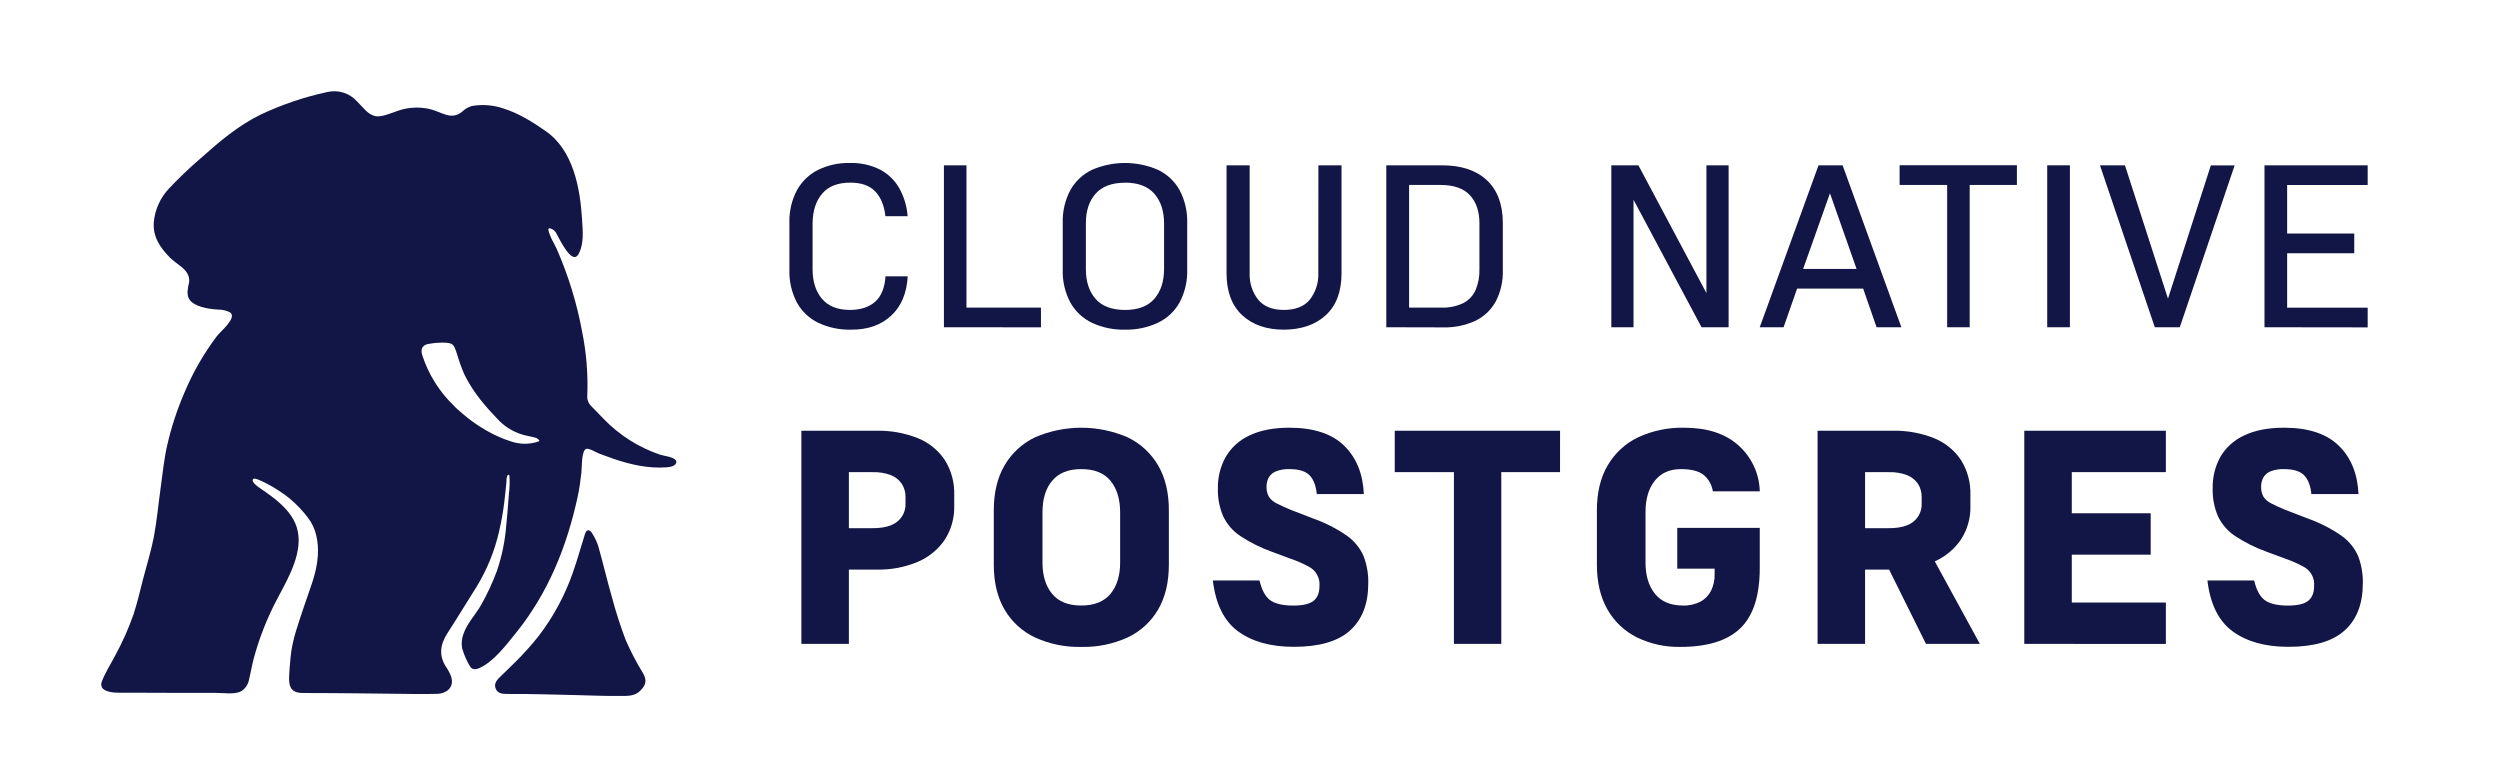
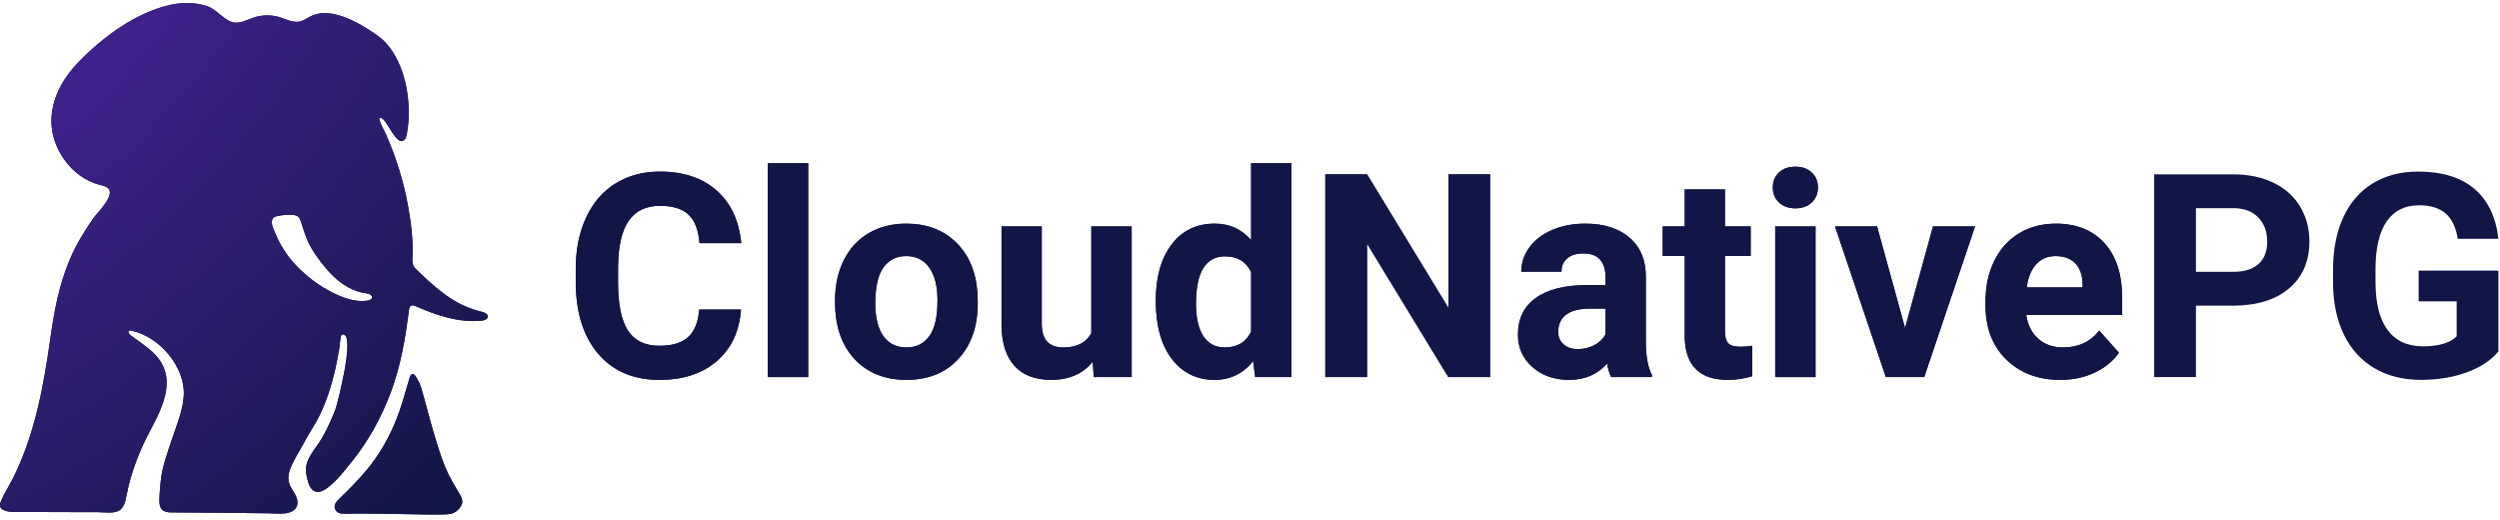
- <svg xmlns="http://www.w3.org/2000/svg" width="239" height="73" viewBox="0 0 239 73" fill="none">
-   <path d="M63.154 43.484C61.093 42.795 59.228 41.619 57.718 40.055C57.322 39.659 56.947 39.247 56.541 38.843C56.396 38.706 56.285 38.538 56.217 38.351C56.149 38.164 56.125 37.964 56.147 37.766C56.222 35.756 56.059 33.744 55.663 31.772C55.159 29.015 54.335 26.326 53.206 23.761C53.069 23.454 52.893 23.163 52.742 22.861C52.67 22.715 52.606 22.563 52.551 22.409C52.485 22.257 52.441 22.097 52.422 21.932C52.422 21.738 52.74 21.873 52.831 21.932C52.958 22.005 53.066 22.108 53.144 22.231C53.413 22.678 54.663 25.464 55.312 24.284C55.851 23.287 55.711 22.08 55.646 20.992C55.461 17.991 54.822 14.374 52.166 12.531C50.903 11.656 49.62 10.842 48.144 10.376C47.176 10.041 46.139 9.957 45.13 10.131C44.794 10.222 44.486 10.395 44.233 10.635C43.131 11.583 42.226 10.678 41.057 10.419C40.259 10.242 39.431 10.242 38.633 10.419C37.825 10.602 37.135 11.004 36.303 11.114C35.705 11.195 35.225 10.845 34.832 10.425C34.6 10.182 34.366 9.942 34.137 9.7C33.782 9.302 33.326 9.008 32.816 8.851C32.307 8.694 31.764 8.679 31.247 8.808C29.058 9.281 26.93 10.005 24.906 10.963C22.751 12.022 21 13.517 19.222 15.098C18.151 16.016 17.13 16.99 16.162 18.015C15.333 18.891 14.82 20.018 14.705 21.218C14.586 22.638 15.316 23.678 16.24 24.618C16.577 24.957 16.989 25.221 17.361 25.528C17.918 25.986 18.255 26.528 18.01 27.285C17.998 27.336 17.989 27.388 17.983 27.441C17.767 28.561 18.215 29.011 19.273 29.348C19.801 29.493 20.343 29.576 20.89 29.596C21.274 29.596 21.653 29.688 21.994 29.865C22.705 30.361 21.086 31.678 20.728 32.141C19.464 33.819 18.416 35.649 17.609 37.588C16.918 39.193 16.375 40.857 15.987 42.56C15.675 43.907 15.545 45.308 15.351 46.687C15.133 48.236 14.998 49.804 14.705 51.342C14.435 52.727 14.007 54.084 13.652 55.455C13.382 56.552 13.113 57.656 12.765 58.733C12.286 60.1 11.695 61.424 10.998 62.693C10.586 63.488 10.072 64.277 9.748 65.118C9.704 65.213 9.681 65.318 9.681 65.423C9.681 65.529 9.704 65.633 9.748 65.729C9.813 65.834 9.907 65.918 10.018 65.972C10.591 66.289 11.456 66.219 12.086 66.222L17.8 66.241H20.706C21.404 66.241 22.43 66.419 23.063 66.082C23.258 65.956 23.425 65.791 23.553 65.598C23.682 65.405 23.769 65.187 23.809 64.959C23.974 64.293 24.079 63.612 24.257 62.955C24.802 60.936 25.575 58.987 26.562 57.144C27.594 55.202 29.073 52.667 28.37 50.41C28.055 49.405 27.344 48.608 26.562 47.932C26.164 47.584 25.727 47.283 25.302 46.973C25.054 46.79 24.111 46.248 24.154 45.895C24.181 45.639 24.575 45.812 24.715 45.863C25.003 45.98 25.285 46.114 25.558 46.264C25.946 46.464 26.323 46.686 26.686 46.927C27.044 47.158 27.388 47.409 27.718 47.679C28.05 47.958 28.364 48.256 28.661 48.573C28.94 48.867 29.203 49.176 29.447 49.499C30.229 50.526 30.463 51.797 30.385 53.123C30.282 54.833 29.593 56.355 29.073 57.95C28.553 59.544 27.925 61.153 27.775 62.866C27.715 63.544 27.645 64.226 27.637 64.905C27.637 65.786 27.958 66.252 28.96 66.252C32.621 66.252 36.279 66.314 39.939 66.349C40.553 66.349 41.17 66.349 41.787 66.332C42.703 66.314 43.627 65.64 43.005 64.388C42.928 64.216 42.837 64.05 42.735 63.892C41.927 62.761 42.046 61.664 42.773 60.538C43.711 59.089 44.599 57.61 45.526 56.153C46.546 54.498 47.286 52.686 47.716 50.79C47.935 49.852 48.102 48.904 48.217 47.948C48.268 47.53 48.314 47.11 48.355 46.693C48.376 46.48 48.398 46.27 48.416 46.057C48.416 45.933 48.416 45.809 48.441 45.685C48.45 45.587 48.487 45.493 48.548 45.416C48.563 45.401 48.582 45.391 48.602 45.388C48.623 45.385 48.644 45.389 48.662 45.4C48.684 45.424 48.697 45.456 48.699 45.489C48.744 46.044 48.73 46.603 48.656 47.156L48.616 47.695C48.602 47.873 48.575 48.053 48.575 48.233C48.524 48.877 48.47 49.521 48.403 50.165C48.291 51.675 47.987 53.165 47.498 54.599C47.081 55.721 46.575 56.808 45.984 57.85C45.469 58.752 44.61 59.647 44.295 60.641C44.141 61.061 44.1 61.514 44.177 61.955C44.347 62.569 44.601 63.156 44.931 63.701C45.122 64.04 45.469 64.029 45.852 63.857C47.199 63.245 48.389 61.667 49.305 60.533C52.406 56.697 54.2 52.236 55.231 47.458C55.396 46.698 55.501 45.925 55.584 45.155C55.646 44.648 55.566 42.943 56.102 42.9C56.406 42.878 56.996 43.255 57.289 43.366C57.715 43.53 58.141 43.687 58.572 43.835C60.228 44.406 61.966 44.81 63.73 44.675C64.024 44.651 64.6 44.578 64.654 44.201C64.719 43.703 63.515 43.6 63.154 43.484ZM51.555 42.138C51.533 42.202 51.431 42.221 51.377 42.24C50.533 42.503 49.627 42.482 48.796 42.181C48.41 42.059 48.031 41.915 47.662 41.747C47.499 41.675 47.337 41.6 47.177 41.521C46.006 40.931 44.919 40.186 43.945 39.306C43.856 39.231 43.767 39.15 43.675 39.069C43.584 38.989 43.487 38.9 43.406 38.8C42.007 37.461 40.962 35.795 40.368 33.952C40.176 33.38 40.386 32.96 40.99 32.874C41.398 32.798 41.811 32.757 42.226 32.753C43.371 32.753 43.379 32.906 43.703 33.887C43.887 34.515 44.108 35.132 44.365 35.735C44.414 35.837 44.462 35.942 44.519 36.044C45.305 37.585 46.434 38.884 47.627 40.128C47.886 40.398 48.172 40.64 48.481 40.85L48.543 40.89C48.959 41.169 49.412 41.386 49.89 41.534L50.159 41.61C50.496 41.699 50.849 41.739 51.175 41.841C51.312 41.879 51.435 41.957 51.528 42.065C51.538 42.074 51.545 42.085 51.55 42.098C51.555 42.111 51.556 42.124 51.555 42.138C51.555 42.138 51.555 42.127 51.555 42.13V42.138Z" fill="#121646" />
-   <path d="M48.457 66.343H48.635C50.744 66.327 52.853 66.405 54.965 66.448C56.438 66.481 57.912 66.553 59.382 66.534C60.005 66.534 60.686 66.553 61.195 66.047C61.769 65.481 61.866 65.045 61.465 64.344C60.843 63.331 60.292 62.276 59.816 61.187C59.305 59.836 58.863 58.459 58.491 57.063C58.038 55.482 57.666 53.877 57.217 52.293C57.076 51.822 56.867 51.375 56.597 50.965C56.328 50.555 56.058 50.615 55.916 51.073C55.528 52.295 55.194 53.537 54.763 54.744C54.005 56.922 52.903 58.964 51.501 60.794C50.777 61.709 49.996 62.576 49.162 63.391C48.75 63.803 48.33 64.199 47.91 64.611C47.541 64.964 47.156 65.333 47.406 65.877C47.6 66.297 48.045 66.341 48.457 66.343Z" fill="#121646" />
-   <path d="M81.35 31.516C80.273 31.541 79.206 31.317 78.23 30.862C77.365 30.444 76.65 29.768 76.186 28.928C75.679 27.96 75.432 26.878 75.466 25.787V21.331C75.43 20.232 75.681 19.141 76.196 18.169C76.66 17.335 77.365 16.661 78.219 16.235C79.16 15.781 80.195 15.557 81.239 15.58C82.247 15.549 83.247 15.769 84.148 16.221C84.919 16.631 85.556 17.254 85.983 18.015C86.434 18.832 86.702 19.738 86.769 20.669H84.647C84.528 19.638 84.199 18.845 83.661 18.29C83.122 17.735 82.33 17.459 81.285 17.461C80.089 17.461 79.191 17.814 78.591 18.522C77.991 19.229 77.689 20.181 77.683 21.377V25.733C77.683 26.913 77.982 27.857 78.58 28.564C79.178 29.272 80.066 29.626 81.244 29.628C82.276 29.628 83.084 29.359 83.669 28.841C84.253 28.324 84.579 27.511 84.655 26.417H86.777C86.689 28.033 86.159 29.29 85.185 30.188C84.212 31.086 82.933 31.529 81.35 31.516Z" fill="#121646" />
-   <path d="M90.239 31.285V15.804H92.394V29.407H99.516V31.293L90.239 31.285Z" fill="#121646" />
-   <path d="M107.546 31.516C106.459 31.542 105.381 31.318 104.394 30.862C103.522 30.446 102.801 29.77 102.328 28.928C101.815 27.962 101.563 26.88 101.598 25.787V21.331C101.561 20.232 101.813 19.141 102.328 18.169C102.801 17.326 103.522 16.651 104.394 16.235C105.389 15.803 106.463 15.581 107.547 15.581C108.632 15.581 109.705 15.803 110.7 16.235C111.572 16.651 112.294 17.326 112.766 18.169C113.281 19.141 113.533 20.232 113.496 21.331V25.757C113.533 26.857 113.281 27.947 112.766 28.92C112.294 29.762 111.572 30.438 110.7 30.854C109.713 31.313 108.634 31.54 107.546 31.516V31.516ZM107.546 17.469C106.289 17.469 105.35 17.823 104.728 18.53C104.107 19.238 103.801 20.189 103.81 21.385V25.733C103.81 26.913 104.116 27.857 104.728 28.564C105.341 29.272 106.28 29.627 107.546 29.631C108.803 29.631 109.74 29.276 110.355 28.567C110.971 27.857 111.281 26.907 111.285 25.714V21.377C111.285 20.181 110.975 19.23 110.355 18.522C109.736 17.814 108.799 17.461 107.546 17.461V17.469Z" fill="#121646" />
-   <path d="M126.038 15.804H128.25V26.129C128.25 27.869 127.752 29.2 126.758 30.121C125.763 31.042 124.425 31.507 122.744 31.516C121.076 31.516 119.745 31.055 118.752 30.132C117.759 29.209 117.26 27.874 117.257 26.129V15.804H119.468V26.088C119.425 27.009 119.711 27.915 120.276 28.642C120.815 29.299 121.634 29.628 122.733 29.628C123.854 29.628 124.683 29.299 125.222 28.642C125.784 27.913 126.071 27.008 126.03 26.088L126.038 15.804Z" fill="#121646" />
-   <path d="M132.53 31.285V15.804H137.861C139.691 15.804 141.114 16.275 142.131 17.218C143.147 18.161 143.66 19.515 143.669 21.28V25.822C143.704 26.863 143.471 27.897 142.993 28.823C142.551 29.624 141.872 30.269 141.048 30.668C140.081 31.113 139.025 31.329 137.961 31.298L132.53 31.285ZM137.708 17.681H134.709V29.407H137.761C138.498 29.439 139.231 29.29 139.898 28.974C140.419 28.703 140.833 28.262 141.069 27.724C141.326 27.108 141.449 26.445 141.433 25.779V21.331C141.433 20.211 141.131 19.323 140.528 18.667C139.924 18.012 138.988 17.683 137.718 17.681H137.708Z" fill="#121646" />
-   <path d="M162.667 31.285L156.165 19.098V31.285H154.042V15.804H156.631L163.133 28.015V15.804H165.256V31.285H162.667Z" fill="#121646" />
-   <path d="M179.401 31.285L178.118 27.592H171.802L170.511 31.285H168.232L173.851 15.804H176.152L181.771 31.285H179.401ZM177.488 25.711L174.945 18.479L172.378 25.711H177.488Z" fill="#121646" />
-   <path d="M192.815 17.681H188.303V31.285H186.149V17.681H181.602V15.796H192.815V17.681Z" fill="#121646" />
-   <path d="M195.714 31.285V15.804H197.882V31.285H195.714Z" fill="#121646" />
-   <path d="M208.388 31.285H205.999L200.757 15.804H203.146L207.259 28.553L211.354 15.815H213.63L208.388 31.285Z" fill="#121646" />
-   <path d="M216.485 31.285V15.804H226.35V17.689H218.651V22.328H225.067V24.214H218.651V29.413H226.35V31.298L216.485 31.285Z" fill="#121646" />
-   <path d="M83.86 54.453H81.153V61.554H76.611V41.181H83.774C85.138 41.146 86.494 41.389 87.761 41.895C88.803 42.317 89.695 43.041 90.322 43.975C90.948 44.977 91.263 46.142 91.225 47.323V48.341C91.26 49.519 90.93 50.678 90.279 51.66C89.628 52.588 88.724 53.31 87.674 53.739C86.465 54.236 85.167 54.479 83.86 54.453V54.453ZM83.424 45.138H81.153V50.493H83.424C84.49 50.493 85.281 50.281 85.794 49.855C86.047 49.648 86.248 49.385 86.382 49.086C86.516 48.788 86.58 48.463 86.567 48.136V47.525C86.577 47.078 86.455 46.638 86.217 46.259C85.963 45.885 85.603 45.596 85.183 45.429C84.621 45.217 84.023 45.118 83.424 45.138V45.138Z" fill="#121646" />
-   <path d="M103.36 61.845C101.841 61.881 100.333 61.573 98.95 60.942C97.732 60.371 96.716 59.443 96.038 58.281C95.349 57.106 95.005 55.675 95.007 53.987V48.778C95.007 47.088 95.351 45.656 96.038 44.484C96.719 43.32 97.734 42.387 98.95 41.806C100.347 41.202 101.852 40.89 103.373 40.89C104.895 40.89 106.4 41.202 107.797 41.806C109.014 42.387 110.03 43.319 110.711 44.484C111.399 45.658 111.743 47.09 111.743 48.778V53.987C111.743 55.677 111.399 57.108 110.711 58.281C110.033 59.443 109.018 60.371 107.799 60.942C106.407 61.575 104.889 61.883 103.36 61.845V61.845ZM103.36 44.847C102.116 44.847 101.205 45.222 100.58 45.968C99.955 46.714 99.662 47.719 99.662 48.98V53.782C99.662 55.025 99.968 56.02 100.58 56.767C101.192 57.513 102.116 57.888 103.36 57.888C104.605 57.888 105.555 57.513 106.167 56.767C106.778 56.021 107.085 55.024 107.085 53.782V48.98C107.085 47.722 106.779 46.719 106.167 45.968C105.554 45.217 104.619 44.844 103.36 44.847Z" fill="#121646" />
-   <path d="M123.266 44.847C122.835 44.832 122.405 44.902 122 45.052C121.708 45.162 121.462 45.367 121.3 45.634C121.149 45.91 121.073 46.222 121.082 46.536C121.067 46.865 121.143 47.192 121.3 47.482C121.485 47.759 121.742 47.981 122.043 48.123C122.394 48.306 122.851 48.516 123.412 48.748L125.507 49.556C126.646 49.956 127.727 50.504 128.724 51.186C129.428 51.672 129.986 52.341 130.34 53.12C130.672 53.968 130.831 54.874 130.806 55.784C130.806 57.723 130.229 59.217 129.074 60.266C127.919 61.315 126.123 61.838 123.687 61.837C121.494 61.837 119.723 61.346 118.375 60.366C117.026 59.385 116.218 57.761 115.95 55.493H120.408C120.621 56.385 120.947 57.007 121.397 57.354C121.847 57.702 122.59 57.893 123.638 57.893C124.551 57.893 125.195 57.742 125.575 57.441C125.955 57.139 126.14 56.67 126.14 56.029C126.177 55.642 126.093 55.253 125.9 54.916C125.708 54.578 125.415 54.308 125.063 54.143C124.539 53.862 123.993 53.624 123.431 53.432L121.545 52.732C120.502 52.356 119.507 51.858 118.582 51.248C117.873 50.78 117.305 50.128 116.939 49.362C116.575 48.512 116.401 47.593 116.43 46.668C116.413 45.625 116.67 44.596 117.176 43.684C117.703 42.782 118.496 42.065 119.447 41.631C120.465 41.137 121.741 40.89 123.274 40.89C125.584 40.89 127.325 41.462 128.497 42.606C129.67 43.75 130.299 45.293 130.383 47.234H125.885C125.806 46.439 125.58 45.844 125.2 45.445C124.821 45.047 124.179 44.847 123.266 44.847Z" fill="#121646" />
-   <path d="M149.139 45.138H143.523V61.554H138.995V45.138H133.338V41.181H149.142L149.139 45.138Z" fill="#121646" />
-   <path d="M160.636 61.845C159.207 61.873 157.792 61.563 156.504 60.942C155.319 60.357 154.336 59.43 153.681 58.281C153.003 57.106 152.663 55.675 152.663 53.987V48.778C152.663 47.088 153.008 45.656 153.697 44.484C154.377 43.319 155.39 42.387 156.607 41.806C157.987 41.168 159.496 40.854 161.016 40.89C163.209 40.89 164.936 41.453 166.196 42.579C166.819 43.133 167.321 43.809 167.672 44.564C168.023 45.32 168.214 46.14 168.235 46.973H163.75C163.657 46.35 163.335 45.785 162.848 45.386C162.383 45.027 161.665 44.847 160.693 44.847C159.616 44.847 158.781 45.221 158.191 45.968C157.6 46.715 157.307 47.719 157.312 48.98V53.782C157.312 55.025 157.613 56.02 158.215 56.767C158.816 57.514 159.709 57.888 160.892 57.888C161.479 57.909 162.061 57.778 162.581 57.508C163.014 57.269 163.364 56.903 163.583 56.46C163.814 55.98 163.929 55.452 163.917 54.919V54.364H160.346V50.467H168.233V54.308C168.233 56.946 167.616 58.862 166.382 60.056C165.148 61.25 163.233 61.846 160.636 61.845Z" fill="#121646" />
-   <path d="M178.301 54.453V61.554H173.76V41.181H180.92C182.283 41.146 183.64 41.389 184.906 41.895C185.949 42.317 186.841 43.041 187.468 43.975C188.094 44.977 188.408 46.142 188.37 47.323V48.341C188.407 49.496 188.087 50.634 187.455 51.601C186.83 52.504 185.969 53.219 184.966 53.667L189.275 61.554H184.122L180.599 54.453H178.301ZM180.572 45.138H178.301V50.493H180.572C181.639 50.493 182.429 50.281 182.943 49.855C183.194 49.647 183.394 49.384 183.528 49.086C183.661 48.788 183.723 48.463 183.71 48.136V47.525C183.721 47.078 183.6 46.638 183.363 46.259C183.109 45.885 182.748 45.596 182.328 45.429C181.768 45.217 181.171 45.118 180.572 45.138V45.138Z" fill="#121646" />
-   <path d="M193.521 61.554V41.181H207.057V45.138H198.063V49.069H205.605V53.026H198.063V57.605H207.057V61.562L193.521 61.554Z" fill="#121646" />
-   <path d="M218.346 44.847C217.915 44.833 217.485 44.902 217.08 45.052C216.79 45.163 216.544 45.368 216.383 45.634C216.231 45.91 216.156 46.222 216.164 46.536C216.15 46.865 216.226 47.192 216.383 47.482C216.568 47.759 216.825 47.981 217.126 48.123C217.474 48.306 217.934 48.516 218.492 48.748L220.588 49.556C221.727 49.955 222.808 50.503 223.804 51.186C224.508 51.672 225.067 52.34 225.42 53.12C225.752 53.968 225.911 54.874 225.886 55.784C225.886 57.723 225.309 59.217 224.154 60.266C222.999 61.315 221.203 61.838 218.767 61.837C216.574 61.837 214.803 61.346 213.455 60.366C212.106 59.385 211.298 57.761 211.03 55.493H215.496C215.709 56.385 216.035 57.007 216.485 57.354C216.935 57.702 217.678 57.893 218.726 57.893C219.637 57.893 220.283 57.742 220.66 57.441C221.037 57.139 221.229 56.67 221.229 56.029C221.265 55.642 221.181 55.253 220.989 54.916C220.796 54.578 220.503 54.308 220.151 54.143C219.633 53.862 219.092 53.624 218.535 53.432L216.649 52.732C215.606 52.356 214.612 51.858 213.686 51.248C212.977 50.78 212.408 50.128 212.04 49.362C211.676 48.512 211.503 47.593 211.531 46.668C211.511 45.627 211.763 44.597 212.264 43.684C212.791 42.781 213.584 42.064 214.535 41.631C215.553 41.137 216.828 40.89 218.36 40.89C220.671 40.89 222.413 41.462 223.586 42.606C224.758 43.75 225.387 45.293 225.471 47.234H220.967C220.89 46.44 220.662 45.844 220.283 45.445C219.904 45.047 219.259 44.847 218.346 44.847Z" fill="#121646" />
+ <svg xmlns="http://www.w3.org/2000/svg" width="303" height="63" viewBox="0 0 303 63" fill="none">
+   <path d="M53.974 56.597C53.384 55.163 52.949 53.661 52.506 52.172C52.003 50.474 51.587 48.751 51.089 47.053C50.942 46.553 50.693 46.066 50.406 45.628C50.121 45.192 49.825 45.258 49.675 45.75C49.269 47.071 48.924 48.411 48.473 49.714C47.656 52.066 46.544 54.255 45.021 56.256C44.261 57.255 43.411 58.181 42.532 59.074C42.092 59.521 41.644 59.96 41.194 60.398C40.801 60.782 40.389 61.184 40.667 61.767C40.882 62.218 41.361 62.261 41.805 62.259C41.869 62.259 41.932 62.257 41.994 62.257C44.265 62.219 46.536 62.281 48.807 62.307C50.392 62.325 51.979 62.39 53.563 62.354C54.232 62.339 54.966 62.361 55.51 61.813C56.122 61.197 56.22 60.727 55.78 59.976C55.133 58.875 54.457 57.772 53.974 56.597Z" fill="#121646" />
+   <path d="M58.418 37.795C58.123 37.722 57.834 37.643 57.554 37.552C54.646 36.623 52.636 34.734 50.425 32.608C50.087 32.282 49.977 31.91 50.001 31.444C50.126 29.271 49.864 27.125 49.482 24.994C48.943 22.021 48.052 19.147 46.839 16.375C46.566 15.754 46.202 15.204 46.012 14.544C45.993 14.472 45.978 14.389 46.027 14.332C46.08 14.268 46.186 14.283 46.266 14.313C46.972 14.601 48.094 17.79 49 16.975C49.194 16.801 49.265 16.535 49.315 16.28C50.085 12.481 49.114 6.627 45.721 4.276C44.162 3.196 42.453 2.145 40.583 1.725C39.627 1.512 38.588 1.524 37.709 1.956C37.273 2.169 36.878 2.483 36.404 2.597C35.559 2.805 34.717 2.331 33.883 2.077C32.871 1.774 31.767 1.789 30.766 2.126C29.962 2.395 29.159 2.873 28.325 2.718C27.168 2.502 26.334 1.167 25.136 0.758C23.699 0.265 22.103 0.265 20.631 0.595C16.407 1.543 12.441 4.509 9.487 7.56C6.245 10.909 4.956 15.337 7.822 19.379C8.847 20.824 10.351 21.95 12.069 22.394C12.403 22.481 12.755 22.549 13.032 22.754C14.124 23.565 11.819 25.738 11.326 26.443C10.264 27.972 9.275 29.556 8.539 31.27C7.175 34.444 6.579 37.636 6.101 41.034C5.275 46.911 4.168 52.952 1.419 58.26C0.975 59.113 0.422 59.962 0.073 60.857C-0.011 61.07 -0.037 61.32 0.073 61.517C0.138 61.631 0.243 61.719 0.357 61.779C0.971 62.12 1.904 62.044 2.583 62.048C4.631 62.055 6.678 62.063 8.729 62.067C9.772 62.07 10.814 62.074 11.857 62.074C12.608 62.074 13.712 62.264 14.394 61.903C14.834 61.672 15.076 61.179 15.198 60.694C15.375 59.981 15.489 59.249 15.679 58.536C16.263 56.356 17.094 54.281 18.159 52.288C19.85 49.121 21.617 45.542 18.478 42.652C17.651 41.894 16.7 41.291 15.813 40.609C15.643 40.476 15.475 40.207 15.654 40.086C15.723 40.037 15.816 40.048 15.904 40.067C19.328 40.784 22.494 44.462 22.281 47.984C22.168 49.823 21.428 51.472 20.867 53.178C20.298 54.911 19.631 56.625 19.471 58.468C19.406 59.195 19.331 59.931 19.324 60.663C19.312 61.611 19.669 62.1 20.745 62.103C24.685 62.111 28.625 62.172 32.565 62.21C33.565 62.221 35.621 62.551 36.023 61.258C36.17 60.78 35.981 60.269 35.735 59.836C35.488 59.403 35.173 58.998 35.041 58.516C34.798 57.656 35.177 56.749 35.58 55.95C36.046 55.024 36.626 54.156 37.089 53.231C37.632 52.253 38.269 51.342 38.758 50.331C39.273 49.272 39.691 48.169 40.036 47.047C40.502 45.541 40.84 43.998 41.105 42.447C41.161 42.112 41.198 41.773 41.239 41.434C41.259 41.264 41.28 41.094 41.304 40.925C41.332 40.735 41.374 40.509 41.62 40.527C43.09 40.63 40.884 49.044 40.691 49.557C40.24 50.763 39.698 51.935 39.06 53.057C38.26 54.464 36.789 55.741 37.149 57.519C37.278 58.149 37.43 59.051 37.998 59.449C38.779 59.999 39.785 59.085 40.338 58.589C41.21 57.803 41.912 56.868 42.647 55.957C44.672 53.455 46.23 50.607 47.364 47.6C48.596 44.317 49.146 41.052 49.578 37.594C49.604 37.396 49.646 37.172 49.813 37.067C50.003 36.946 50.249 37.037 50.453 37.128C52.956 38.235 55.66 39.13 58.381 38.868C58.715 38.834 59.132 38.694 59.139 38.36C59.146 38.03 58.741 37.87 58.418 37.795ZM45.106 36.085C45.079 36.18 45.007 36.263 44.923 36.316C44.764 36.415 44.552 36.441 44.369 36.46C43.156 36.585 41.962 36.214 40.87 35.721C40.696 35.645 40.521 35.566 40.347 35.478C38.682 34.652 37.135 33.472 35.857 32.123C34.773 30.977 33.916 29.62 33.328 28.157C33.203 27.846 33.055 27.513 32.983 27.183C32.922 26.902 32.96 26.572 33.177 26.378C33.313 26.257 33.499 26.212 33.677 26.173C34.272 26.056 34.905 25.991 35.508 26.044C35.755 26.06 36.012 26.125 36.187 26.295C36.342 26.442 36.419 26.651 36.487 26.856C36.782 27.743 37.03 28.657 37.45 29.499C37.875 30.352 38.436 31.152 39.02 31.903C39.232 32.175 39.453 32.441 39.68 32.703C40.806 33.996 42.285 35.153 44.014 35.482C44.083 35.497 44.15 35.509 44.223 35.52C44.462 35.554 44.712 35.577 44.917 35.71C45.015 35.775 45.103 35.876 45.114 35.994C45.113 36.024 45.113 36.054 45.106 36.085Z" fill="#121646" />
+   <path d="M53.974 56.597C53.384 55.163 52.949 53.661 52.506 52.172C52.003 50.474 51.587 48.751 51.089 47.053C50.942 46.553 50.693 46.066 50.406 45.628C50.121 45.192 49.825 45.258 49.675 45.75C49.269 47.071 48.924 48.411 48.473 49.714C47.656 52.066 46.544 54.255 45.021 56.256C44.261 57.255 43.411 58.181 42.532 59.074C42.092 59.521 41.644 59.96 41.194 60.398C40.801 60.782 40.389 61.184 40.667 61.767C40.882 62.218 41.361 62.261 41.805 62.259C41.869 62.259 41.932 62.257 41.994 62.257C44.265 62.219 46.536 62.281 48.807 62.307C50.392 62.325 51.979 62.39 53.563 62.354C54.232 62.339 54.966 62.361 55.51 61.813C56.122 61.197 56.22 60.727 55.78 59.976C55.133 58.875 54.457 57.772 53.974 56.597Z" fill="url(#paint0_radial_247_49)" />
+   <path d="M58.418 37.795C58.123 37.722 57.834 37.643 57.554 37.552C54.646 36.623 52.636 34.734 50.425 32.608C50.087 32.282 49.977 31.91 50.001 31.444C50.126 29.271 49.864 27.125 49.482 24.994C48.943 22.021 48.052 19.147 46.839 16.375C46.566 15.754 46.202 15.204 46.012 14.544C45.993 14.472 45.978 14.389 46.027 14.332C46.08 14.268 46.186 14.283 46.266 14.313C46.972 14.601 48.094 17.79 49 16.975C49.194 16.801 49.265 16.535 49.315 16.28C50.085 12.481 49.114 6.627 45.721 4.276C44.162 3.196 42.453 2.145 40.583 1.725C39.627 1.512 38.588 1.524 37.709 1.956C37.273 2.169 36.878 2.483 36.404 2.597C35.559 2.805 34.717 2.331 33.883 2.077C32.871 1.774 31.767 1.789 30.766 2.126C29.962 2.395 29.159 2.873 28.325 2.718C27.168 2.502 26.334 1.167 25.136 0.758C23.699 0.265 22.103 0.265 20.631 0.595C16.407 1.543 12.441 4.509 9.487 7.56C6.245 10.909 4.956 15.337 7.822 19.379C8.847 20.824 10.351 21.95 12.069 22.394C12.403 22.481 12.755 22.549 13.032 22.754C14.124 23.565 11.819 25.738 11.326 26.443C10.264 27.972 9.275 29.556 8.539 31.27C7.175 34.444 6.579 37.636 6.101 41.034C5.275 46.911 4.168 52.952 1.419 58.26C0.975 59.113 0.422 59.962 0.073 60.857C-0.011 61.07 -0.037 61.32 0.073 61.517C0.138 61.631 0.243 61.719 0.357 61.779C0.971 62.12 1.904 62.044 2.583 62.048C4.631 62.055 6.678 62.063 8.729 62.067C9.772 62.07 10.814 62.074 11.857 62.074C12.608 62.074 13.712 62.264 14.394 61.903C14.834 61.672 15.076 61.179 15.198 60.694C15.375 59.981 15.489 59.249 15.679 58.536C16.263 56.356 17.094 54.281 18.159 52.288C19.85 49.121 21.617 45.542 18.478 42.652C17.651 41.894 16.7 41.291 15.813 40.609C15.643 40.476 15.475 40.207 15.654 40.086C15.723 40.037 15.816 40.048 15.904 40.067C19.328 40.784 22.494 44.462 22.281 47.984C22.168 49.823 21.428 51.472 20.867 53.178C20.298 54.911 19.631 56.625 19.471 58.468C19.406 59.195 19.331 59.931 19.324 60.663C19.312 61.611 19.669 62.1 20.745 62.103C24.685 62.111 28.625 62.172 32.565 62.21C33.565 62.221 35.621 62.551 36.023 61.258C36.17 60.78 35.981 60.269 35.735 59.836C35.488 59.403 35.173 58.998 35.041 58.516C34.798 57.656 35.177 56.749 35.58 55.95C36.046 55.024 36.626 54.156 37.089 53.231C37.632 52.253 38.269 51.342 38.758 50.331C39.273 49.272 39.691 48.169 40.036 47.047C40.502 45.541 40.84 43.998 41.105 42.447C41.161 42.112 41.198 41.773 41.239 41.434C41.259 41.264 41.28 41.094 41.304 40.925C41.332 40.735 41.374 40.509 41.62 40.527C43.09 40.63 40.884 49.044 40.691 49.557C40.24 50.763 39.698 51.935 39.06 53.057C38.26 54.464 36.789 55.741 37.149 57.519C37.278 58.149 37.43 59.051 37.998 59.449C38.779 59.999 39.785 59.085 40.338 58.589C41.21 57.803 41.912 56.868 42.647 55.957C44.672 53.455 46.23 50.607 47.364 47.6C48.596 44.317 49.146 41.052 49.578 37.594C49.604 37.396 49.646 37.172 49.813 37.067C50.003 36.946 50.249 37.037 50.453 37.128C52.956 38.235 55.66 39.13 58.381 38.868C58.715 38.834 59.132 38.694 59.139 38.36C59.146 38.03 58.741 37.87 58.418 37.795ZM45.106 36.085C45.079 36.18 45.007 36.263 44.923 36.316C44.764 36.415 44.552 36.441 44.369 36.46C43.156 36.585 41.962 36.214 40.87 35.721C40.696 35.645 40.521 35.566 40.347 35.478C38.682 34.652 37.135 33.472 35.857 32.123C34.773 30.977 33.916 29.62 33.328 28.157C33.203 27.846 33.055 27.513 32.983 27.183C32.922 26.902 32.96 26.572 33.177 26.378C33.313 26.257 33.499 26.212 33.677 26.173C34.272 26.056 34.905 25.991 35.508 26.044C35.755 26.06 36.012 26.125 36.187 26.295C36.342 26.442 36.419 26.651 36.487 26.856C36.782 27.743 37.03 28.657 37.45 29.499C37.875 30.352 38.436 31.152 39.02 31.903C39.232 32.175 39.453 32.441 39.68 32.703C40.806 33.996 42.285 35.153 44.014 35.482C44.083 35.497 44.15 35.509 44.223 35.52C44.462 35.554 44.712 35.577 44.917 35.71C45.015 35.775 45.103 35.876 45.114 35.994C45.113 36.024 45.113 36.054 45.106 36.085Z" fill="url(#paint1_radial_247_49)" />
+   <path d="M76.228 26.759C77.066 25.55 78.329 24.945 80.017 24.945C81.57 24.945 82.726 25.303 83.486 26.017C84.246 26.732 84.687 27.882 84.811 29.469H89.874C89.605 26.724 88.603 24.592 86.871 23.073C85.138 21.554 82.854 20.794 80.018 20.794C77.97 20.794 76.173 21.276 74.626 22.237C73.079 23.199 71.889 24.58 71.057 26.381C70.224 28.18 69.808 30.262 69.808 32.625V34.127C69.808 37.829 70.71 40.74 72.516 42.861C74.322 44.982 76.8 46.043 79.951 46.043C82.831 46.043 85.151 45.283 86.913 43.764C88.674 42.245 89.65 40.164 89.842 37.519H84.778C84.665 39.016 84.224 40.122 83.453 40.836C82.682 41.55 81.515 41.908 79.951 41.908C78.218 41.908 76.95 41.294 76.144 40.068C75.34 38.842 74.938 36.901 74.938 34.246V32.389C74.96 29.845 75.389 27.969 76.228 26.759Z" fill="#121646" />
+   <path d="M97.991 19.78H93.097V45.703H97.991V19.78Z" fill="#121646" />
+   <path d="M115.907 29.366C114.349 27.859 112.338 27.105 109.874 27.105C108.141 27.105 106.619 27.493 105.309 28.269C103.998 29.046 102.994 30.142 102.297 31.56C101.599 32.977 101.25 34.592 101.25 36.403V36.622C101.25 39.526 102.035 41.82 103.604 43.508C105.174 45.196 107.275 46.04 109.908 46.04C112.541 46.04 114.64 45.194 116.204 43.5C117.768 41.807 118.549 39.559 118.549 36.758L118.515 35.509C118.335 32.922 117.465 30.875 115.907 29.366ZM112.675 40.748C112.011 41.656 111.088 42.109 109.907 42.109C108.692 42.109 107.758 41.65 107.105 40.731C106.453 39.813 106.126 38.486 106.126 36.75C106.126 34.8 106.453 33.362 107.105 32.431C107.758 31.502 108.681 31.037 109.873 31.037C111.077 31.037 112.011 31.504 112.675 32.44C113.339 33.376 113.671 34.693 113.671 36.396C113.671 38.39 113.339 39.842 112.675 40.748Z" fill="#121646" />
+   <path d="M132.32 40.385C131.701 41.534 130.565 42.109 128.91 42.109C127.178 42.109 126.311 41.157 126.311 39.254V27.443H121.434V39.409C121.456 41.58 121.982 43.229 123.012 44.354C124.042 45.479 125.535 46.041 127.492 46.041C129.619 46.041 131.284 45.309 132.488 43.847L132.623 45.703H137.214V27.442H132.32V40.385Z" fill="#121646" />
+   <path d="M151.695 29.096C150.537 27.768 149.067 27.104 147.29 27.104C145.073 27.104 143.327 27.948 142.05 29.636C140.772 31.324 140.134 33.591 140.134 36.438C140.134 39.453 140.784 41.808 142.083 43.501C143.383 45.194 145.107 46.041 147.256 46.041C149.169 46.041 150.733 45.281 151.948 43.762L152.184 45.703H156.589V19.78H151.695V29.096V29.096ZM151.695 40.199C151.076 41.472 150.013 42.109 148.505 42.109C147.368 42.109 146.502 41.653 145.906 40.739C145.309 39.827 145.011 38.514 145.011 36.801C145.011 32.98 146.187 31.07 148.539 31.07C150.035 31.07 151.088 31.707 151.695 32.98V40.199V40.199Z" fill="#121646" />
+   <path d="M175.627 37.332L165.754 21.131H160.69V45.704H165.754V29.535L175.61 45.704H180.672V21.131H175.627V37.332Z" fill="#121646" />
+   <path d="M199.558 33.569C199.558 31.522 198.897 29.933 197.575 28.801C196.252 27.671 194.466 27.105 192.216 27.105C190.731 27.105 189.392 27.36 188.199 27.873C187.007 28.385 186.084 29.091 185.431 29.991C184.779 30.891 184.452 31.87 184.452 32.927H189.33C189.33 32.24 189.563 31.701 190.03 31.307C190.497 30.913 191.141 30.716 191.963 30.716C192.897 30.716 193.58 30.969 194.013 31.476C194.446 31.982 194.663 32.657 194.663 33.502V34.548H192.418C189.707 34.56 187.633 35.083 186.199 36.118C184.764 37.154 184.047 38.639 184.047 40.574C184.047 42.149 184.635 43.455 185.81 44.489C186.986 45.525 188.468 46.042 190.258 46.042C192.148 46.042 193.684 45.384 194.865 44.067C194.967 44.72 195.129 45.265 195.354 45.704H200.282V45.417C199.81 44.529 199.568 43.218 199.556 41.485V33.569H199.558ZM194.664 40.539C194.371 41.079 193.921 41.51 193.313 41.831C192.706 42.151 192.042 42.312 191.321 42.312C190.578 42.312 189.993 42.115 189.567 41.721C189.139 41.327 188.925 40.827 188.925 40.219L188.942 39.933C189.099 38.245 190.399 37.401 192.84 37.401H194.663V40.539H194.664Z" fill="#121646" />
+   <path d="M209.533 41.586C209.274 41.293 209.144 40.81 209.144 40.135V31.02H212.266V27.443H209.144V22.953H204.267V27.442H201.601V31.02H204.267V40.859C204.335 44.313 206.078 46.04 209.499 46.04C210.512 46.04 211.495 45.893 212.452 45.601V41.905C212.035 41.984 211.557 42.023 211.018 42.023C210.287 42.024 209.791 41.878 209.533 41.586Z" fill="#121646" />
+   <path d="M217.685 20.203C216.841 20.203 216.175 20.439 215.685 20.912C215.196 21.384 214.95 21.987 214.95 22.717C214.95 23.46 215.2 24.068 215.702 24.54C216.202 25.012 216.863 25.249 217.685 25.249C218.506 25.249 219.167 25.013 219.669 24.54C220.169 24.068 220.42 23.459 220.42 22.717C220.42 21.986 220.173 21.384 219.677 20.912C219.181 20.439 218.517 20.203 217.685 20.203Z" fill="#121646" />
+   <path d="M220.132 27.443H215.238V45.704H220.132V27.443Z" fill="#121646" />
+   <path d="M230.984 39.746L227.592 27.443H222.494L228.654 45.704H233.312L239.473 27.443H234.376L230.984 39.746Z" fill="#121646" />
+   <path d="M257.312 36.168C257.312 33.276 256.595 31.043 255.16 29.468C253.726 27.892 251.76 27.105 249.262 27.105C247.596 27.105 246.114 27.497 244.814 28.278C243.515 29.061 242.51 30.174 241.802 31.619C241.093 33.065 240.738 34.705 240.738 36.539V37.011C240.738 39.745 241.579 41.934 243.262 43.577C244.943 45.22 247.123 46.041 249.802 46.041C251.32 46.041 252.705 45.751 253.953 45.172C255.202 44.592 256.192 43.785 256.923 42.75L254.527 40.067C253.469 41.429 252 42.109 250.121 42.109C248.906 42.109 247.902 41.748 247.109 41.028C246.316 40.308 245.84 39.352 245.683 38.159H257.311V36.168H257.312ZM252.519 34.835H245.734C245.902 33.614 246.288 32.677 246.89 32.021C247.492 31.366 248.276 31.037 249.244 31.037C250.278 31.037 251.078 31.334 251.64 31.927C252.203 32.52 252.495 33.359 252.518 34.445V34.835H252.519Z" fill="#121646" />
+   <path d="M76.228 26.759C77.066 25.55 78.329 24.945 80.017 24.945C81.57 24.945 82.726 25.303 83.486 26.017C84.246 26.732 84.687 27.882 84.811 29.469H89.874C89.605 26.724 88.603 24.592 86.871 23.073C85.138 21.554 82.854 20.794 80.018 20.794C77.97 20.794 76.173 21.276 74.626 22.237C73.079 23.199 71.889 24.58 71.057 26.381C70.224 28.18 69.808 30.262 69.808 32.625V34.127C69.808 37.829 70.71 40.74 72.516 42.861C74.322 44.982 76.8 46.043 79.951 46.043C82.831 46.043 85.151 45.283 86.913 43.764C88.674 42.245 89.65 40.164 89.842 37.519H84.778C84.665 39.016 84.224 40.122 83.453 40.836C82.682 41.55 81.515 41.908 79.951 41.908C78.218 41.908 76.95 41.294 76.144 40.068C75.34 38.842 74.938 36.901 74.938 34.246V32.389C74.96 29.845 75.389 27.969 76.228 26.759Z" fill="#121646" />
+   <path d="M97.991 19.78H93.097V45.703H97.991V19.78Z" fill="#121646" />
+   <path d="M115.907 29.366C114.349 27.859 112.338 27.105 109.874 27.105C108.141 27.105 106.619 27.493 105.309 28.269C103.998 29.046 102.994 30.142 102.297 31.56C101.599 32.977 101.25 34.592 101.25 36.403V36.622C101.25 39.526 102.035 41.82 103.604 43.508C105.174 45.196 107.275 46.04 109.908 46.04C112.541 46.04 114.64 45.194 116.204 43.5C117.768 41.807 118.549 39.559 118.549 36.758L118.515 35.509C118.335 32.922 117.465 30.875 115.907 29.366ZM112.675 40.748C112.011 41.656 111.088 42.109 109.907 42.109C108.692 42.109 107.758 41.65 107.105 40.731C106.453 39.813 106.126 38.486 106.126 36.75C106.126 34.8 106.453 33.362 107.105 32.431C107.758 31.502 108.681 31.037 109.873 31.037C111.077 31.037 112.011 31.504 112.675 32.44C113.339 33.376 113.671 34.693 113.671 36.396C113.671 38.39 113.339 39.842 112.675 40.748Z" fill="#121646" />
+   <path d="M132.32 40.385C131.701 41.534 130.565 42.109 128.91 42.109C127.178 42.109 126.311 41.157 126.311 39.254V27.443H121.434V39.409C121.456 41.58 121.982 43.229 123.012 44.354C124.042 45.479 125.535 46.041 127.492 46.041C129.619 46.041 131.284 45.309 132.488 43.847L132.623 45.703H137.214V27.442H132.32V40.385Z" fill="#121646" />
+   <path d="M151.695 29.096C150.537 27.768 149.067 27.104 147.29 27.104C145.073 27.104 143.327 27.948 142.05 29.636C140.772 31.324 140.134 33.591 140.134 36.438C140.134 39.453 140.784 41.808 142.083 43.501C143.383 45.194 145.107 46.041 147.256 46.041C149.169 46.041 150.733 45.281 151.948 43.762L152.184 45.703H156.589V19.78H151.695V29.096V29.096ZM151.695 40.199C151.076 41.472 150.013 42.109 148.505 42.109C147.368 42.109 146.502 41.653 145.906 40.739C145.309 39.827 145.011 38.514 145.011 36.801C145.011 32.98 146.187 31.07 148.539 31.07C150.035 31.07 151.088 31.707 151.695 32.98V40.199V40.199Z" fill="#121646" />
+   <path d="M175.627 37.332L165.754 21.131H160.69V45.704H165.754V29.535L175.61 45.704H180.672V21.131H175.627V37.332Z" fill="#121646" />
+   <path d="M199.558 33.569C199.558 31.522 198.897 29.933 197.575 28.801C196.252 27.671 194.466 27.105 192.216 27.105C190.731 27.105 189.392 27.36 188.199 27.873C187.007 28.385 186.084 29.091 185.431 29.991C184.779 30.891 184.452 31.87 184.452 32.927H189.33C189.33 32.24 189.563 31.701 190.03 31.307C190.497 30.913 191.141 30.716 191.963 30.716C192.897 30.716 193.58 30.969 194.013 31.476C194.446 31.982 194.663 32.657 194.663 33.502V34.548H192.418C189.707 34.56 187.633 35.083 186.199 36.118C184.764 37.154 184.047 38.639 184.047 40.574C184.047 42.149 184.635 43.455 185.81 44.489C186.986 45.525 188.468 46.042 190.258 46.042C192.148 46.042 193.684 45.384 194.865 44.067C194.967 44.72 195.129 45.265 195.354 45.704H200.282V45.417C199.81 44.529 199.568 43.218 199.556 41.485V33.569H199.558ZM194.664 40.539C194.371 41.079 193.921 41.51 193.313 41.831C192.706 42.151 192.042 42.312 191.321 42.312C190.578 42.312 189.993 42.115 189.567 41.721C189.139 41.327 188.925 40.827 188.925 40.219L188.942 39.933C189.099 38.245 190.399 37.401 192.84 37.401H194.663V40.539H194.664Z" fill="#121646" />
+   <path d="M209.533 41.586C209.274 41.293 209.144 40.81 209.144 40.135V31.02H212.266V27.443H209.144V22.953H204.267V27.442H201.601V31.02H204.267V40.859C204.335 44.313 206.078 46.04 209.499 46.04C210.512 46.04 211.495 45.893 212.452 45.601V41.905C212.035 41.984 211.557 42.023 211.018 42.023C210.287 42.024 209.791 41.878 209.533 41.586Z" fill="#121646" />
+   <path d="M217.685 20.203C216.841 20.203 216.175 20.439 215.685 20.912C215.196 21.384 214.95 21.987 214.95 22.717C214.95 23.46 215.2 24.068 215.702 24.54C216.202 25.012 216.863 25.249 217.685 25.249C218.506 25.249 219.167 25.013 219.669 24.54C220.169 24.068 220.42 23.459 220.42 22.717C220.42 21.986 220.173 21.384 219.677 20.912C219.181 20.439 218.517 20.203 217.685 20.203Z" fill="#121646" />
+   <path d="M220.132 27.443H215.238V45.704H220.132V27.443Z" fill="#121646" />
+   <path d="M230.984 39.746L227.592 27.443H222.494L228.654 45.704H233.312L239.473 27.443H234.376L230.984 39.746Z" fill="#121646" />
+   <path d="M257.312 36.168C257.312 33.276 256.595 31.043 255.16 29.468C253.726 27.892 251.76 27.105 249.262 27.105C247.596 27.105 246.114 27.497 244.814 28.278C243.515 29.061 242.51 30.174 241.802 31.619C241.093 33.065 240.738 34.705 240.738 36.539V37.011C240.738 39.745 241.579 41.934 243.262 43.577C244.943 45.22 247.123 46.041 249.802 46.041C251.32 46.041 252.705 45.751 253.953 45.172C255.202 44.592 256.192 43.785 256.923 42.75L254.527 40.067C253.469 41.429 252 42.109 250.121 42.109C248.906 42.109 247.902 41.748 247.109 41.028C246.316 40.308 245.84 39.352 245.683 38.159H257.311V36.168H257.312ZM252.519 34.835H245.734C245.902 33.614 246.288 32.677 246.89 32.021C247.492 31.366 248.276 31.037 249.244 31.037C250.278 31.037 251.078 31.334 251.64 31.927C252.203 32.52 252.495 33.359 252.518 34.445V34.835H252.519Z" fill="#121646" />
+   <path d="M266.255 37.046V45.704H261.191V21.131H270.778C272.623 21.131 274.246 21.468 275.646 22.143C277.047 22.819 278.125 23.778 278.879 25.021C279.632 26.265 280.009 27.679 280.009 29.266C280.009 31.673 279.185 33.572 277.537 34.962C275.888 36.352 273.608 37.046 270.693 37.046H266.255ZM266.255 32.945H270.778C272.117 32.945 273.137 32.63 273.841 32C274.544 31.369 274.896 30.469 274.896 29.299C274.896 28.096 274.541 27.122 273.833 26.379C273.125 25.636 272.145 25.255 270.896 25.232H266.255V32.945Z" fill="#121646" />
+   <path d="M302.928 42.599C302.017 43.69 300.729 44.537 299.064 45.139C297.398 45.741 295.553 46.042 293.528 46.042C291.402 46.042 289.537 45.577 287.933 44.65C286.33 43.722 285.092 42.374 284.22 40.608C283.348 38.842 282.901 36.766 282.878 34.38V32.709C282.878 30.256 283.292 28.133 284.118 26.338C284.945 24.544 286.138 23.171 287.697 22.22C289.255 21.269 291.081 20.794 293.174 20.794C296.087 20.794 298.366 21.489 300.009 22.878C301.652 24.268 302.626 26.29 302.929 28.945H298.001C297.776 27.539 297.278 26.509 296.508 25.857C295.736 25.204 294.676 24.878 293.326 24.878C291.605 24.878 290.294 25.525 289.394 26.819C288.494 28.113 288.037 30.037 288.026 32.59V34.16C288.026 36.737 288.515 38.683 289.494 39.999C290.473 41.316 291.908 41.974 293.798 41.974C295.7 41.974 297.055 41.569 297.866 40.759V36.523H293.258V32.794H302.929V42.599H302.928Z" fill="#121646" />
+   <defs>
+     <radialGradient id="paint0_radial_247_49" cx="0" cy="0" r="1" gradientUnits="userSpaceOnUse" gradientTransform="translate(-57.839 -57.2298) scale(198.957 198.957)">
+       <stop stop-color="#732DD9" />
+       <stop offset="0.118" stop-color="#6A2BCB" />
+       <stop offset="0.343" stop-color="#5125A5" />
+       <stop offset="0.649" stop-color="#291C69" />
+       <stop offset="0.814" stop-color="#121646" />
+       <stop offset="1" stop-color="#121646" />
+     </radialGradient>
+     <radialGradient id="paint1_radial_247_49" cx="0" cy="0" r="1" gradientUnits="userSpaceOnUse" gradientTransform="translate(-57.8392 -57.2298) scale(198.957 198.957)">
+       <stop stop-color="#732DD9" />
+       <stop offset="0.118" stop-color="#6A2BCB" />
+       <stop offset="0.343" stop-color="#5125A5" />
+       <stop offset="0.649" stop-color="#291C69" />
+       <stop offset="0.814" stop-color="#121646" />
+       <stop offset="1" stop-color="#121646" />
+     </radialGradient>
+   </defs>
</svg>
